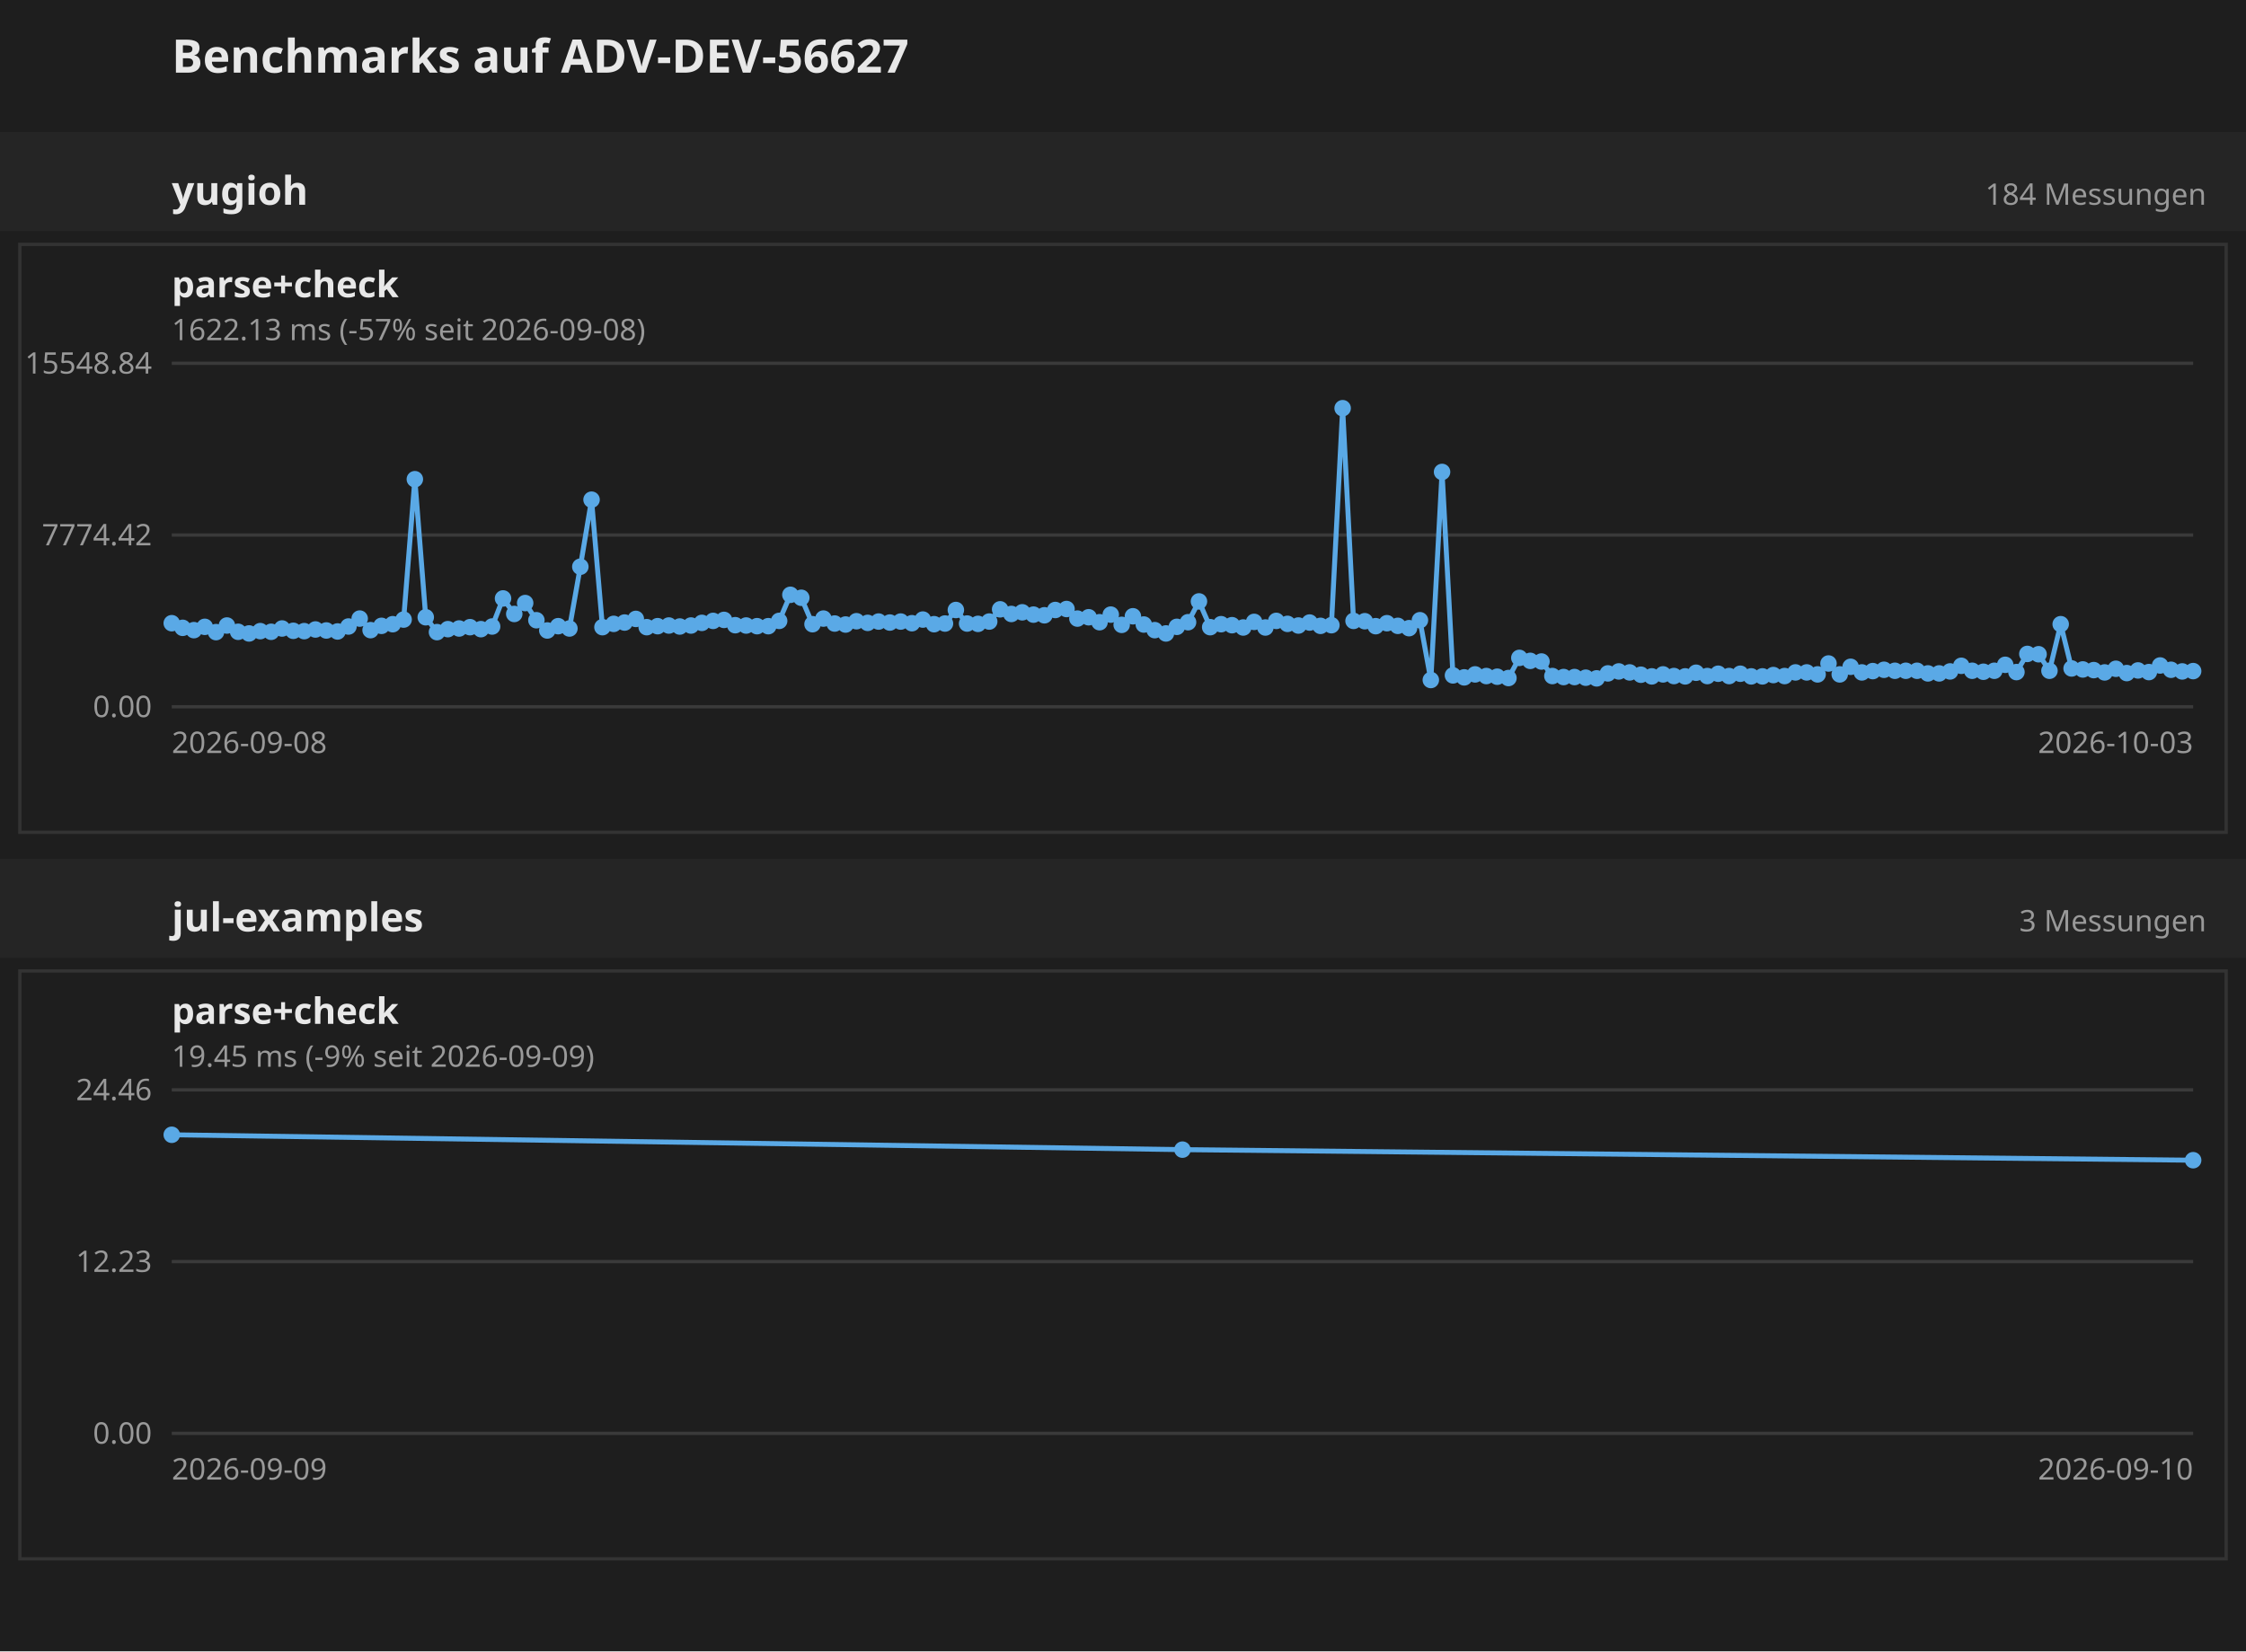
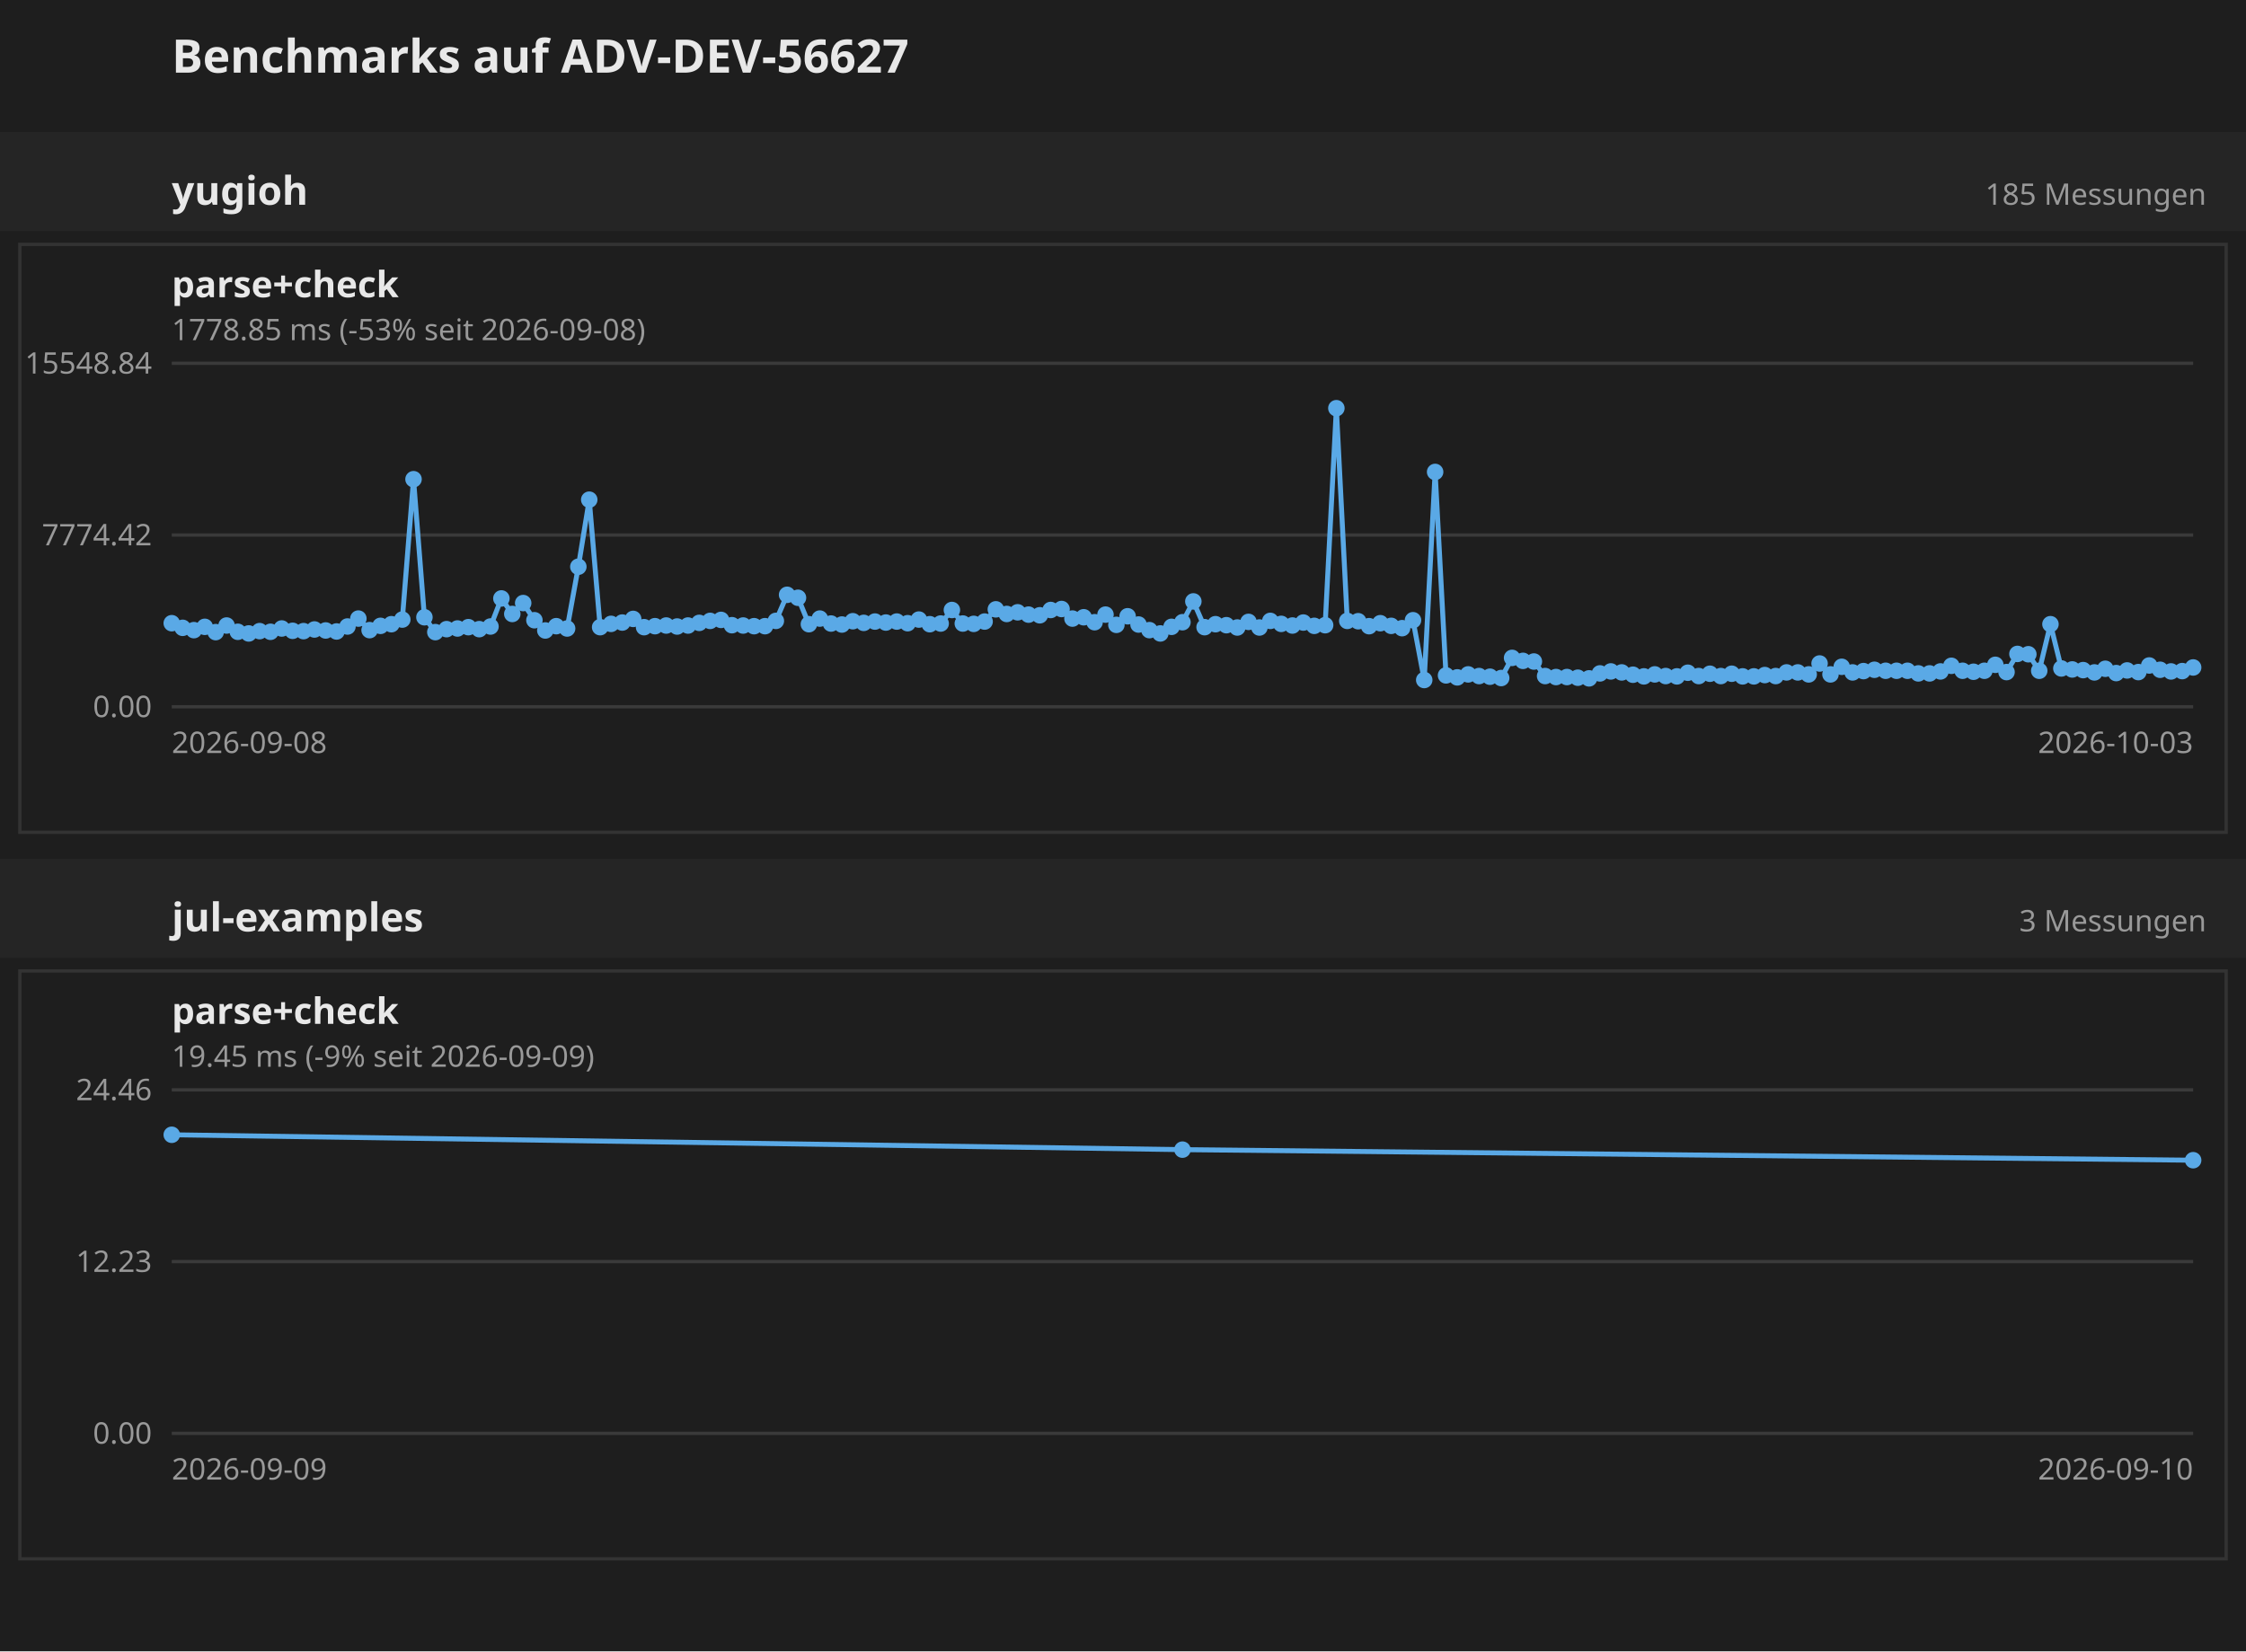
<svg xmlns="http://www.w3.org/2000/svg" width="680" height="500" font-family="sans-serif">
  <rect width="680" height="500" fill="#1e1e1e" />
  <text x="52" y="22" font-size="14" font-weight="bold" fill="#e8e8e8">Benchmarks auf ADV-DEV-56627</text>
  <g transform="translate(0 40)">
    <rect x="0" y="0" width="680" height="30" fill="#252525" />
    <text x="52" y="22" font-size="12" font-weight="bold" fill="#e8e8e8">yugioh</text>
-     <text x="668" y="22" text-anchor="end" font-size="9" fill="#999">184 Messungen</text>
+     <text x="668" y="22" text-anchor="end" font-size="9" fill="#999">185 Messungen</text>
    <g transform="translate(0 30)">
      <g transform="translate(0 0)">
        <rect x="6" y="4" width="668" height="178" fill="none" stroke="#333" />
        <text x="52" y="20" font-size="11" font-weight="bold" fill="#e8e8e8">parse+check</text>
-         <text x="52" y="33" font-size="9" fill="#999">1622.13 ms (-57% seit 2026-09-08)</text>
+         <text x="52" y="33" font-size="9" fill="#999">1778.85 ms (-53% seit 2026-09-08)</text>
        <line x1="52" y1="144.0" x2="664" y2="144.0" stroke="#3a3a3a" />
        <text x="46" y="144.0" text-anchor="end" dominant-baseline="middle" font-size="9" fill="#999">0.00</text>
        <line x1="52" y1="92.0" x2="664" y2="92.0" stroke="#3a3a3a" />
        <text x="46" y="92.0" text-anchor="end" dominant-baseline="middle" font-size="9" fill="#999">7774.42</text>
        <line x1="52" y1="40.0" x2="664" y2="40.0" stroke="#3a3a3a" />
        <text x="46" y="40.0" text-anchor="end" dominant-baseline="middle" font-size="9" fill="#999">15548.84</text>
        <text x="52" y="158" font-size="9" fill="#999">2026-09-08</text>
        <text x="664" y="158" text-anchor="end" font-size="9" fill="#999">2026-10-03</text>
-         <polyline fill="none" stroke="#5aa9e6" stroke-width="1.5" points="52.0,118.7 55.3,120.1 58.7,120.8 62.0,119.8 65.4,121.4 68.7,119.4 72.1,121.3 75.4,121.8 78.8,121.1 82.1,121.3 85.4,120.3 88.8,121.0 92.1,121.1 95.5,120.6 98.8,120.9 102.2,121.2 105.5,119.7 108.9,117.3 112.2,120.8 115.5,119.5 118.9,119.0 122.2,117.6 125.6,75.1 128.9,116.9 132.3,121.4 135.6,120.5 139.0,120.3 142.3,119.9 145.6,120.5 149.0,119.7 152.3,111.2 155.7,115.9 159.0,112.6 162.4,117.8 165.7,120.9 169.0,119.6 172.4,120.3 175.7,101.6 179.1,81.3 182.4,119.9 185.8,118.9 189.1,118.5 192.5,117.4 195.8,119.9 199.1,119.6 202.5,119.4 205.8,119.7 209.2,119.4 212.5,118.6 215.9,118.0 219.2,117.7 222.6,119.3 225.9,119.4 229.2,119.6 232.6,119.6 235.9,118.0 239.3,110.1 242.6,111.0 246.0,119.0 249.3,117.3 252.7,118.8 256.0,119.1 259.3,118.1 262.7,118.6 266.0,118.2 269.4,118.5 272.7,118.2 276.1,118.7 279.4,117.6 282.8,119.0 286.1,118.8 289.4,114.7 292.8,118.8 296.1,118.9 299.5,118.2 302.8,114.5 306.2,115.9 309.5,115.4 312.9,116.1 316.2,116.3 319.5,114.7 322.9,114.4 326.2,117.3 329.6,116.9 332.9,118.4 336.3,116.1 339.6,119.2 343.0,116.6 346.3,119.1 349.6,120.8 353.0,121.8 356.3,119.8 359.7,118.4 363.0,112.1 366.4,119.9 369.7,119.0 373.0,119.3 376.4,120.0 379.7,118.3 383.1,120.0 386.4,118.0 389.8,118.9 393.1,119.4 396.5,118.5 399.8,119.5 403.1,119.3 406.5,53.6 409.8,118.0 413.2,118.1 416.5,119.6 419.9,118.7 423.2,119.5 426.6,120.2 429.9,117.8 433.2,135.9 436.6,72.9 439.9,134.5 443.3,135.1 446.6,134.2 450.0,134.7 453.3,134.9 456.7,135.3 460.0,129.2 463.3,130.1 466.7,130.3 470.0,134.7 473.4,135.0 476.7,135.0 480.1,135.2 483.4,135.4 486.8,133.9 490.1,133.3 493.4,133.6 496.8,134.3 500.1,134.8 503.5,134.2 506.8,134.7 510.2,134.8 513.5,133.7 516.9,134.7 520.2,134.0 523.5,134.7 526.9,134.0 530.2,134.8 533.6,134.8 536.9,134.4 540.3,134.7 543.6,133.6 547.0,133.6 550.3,134.2 553.6,130.9 557.0,134.2 560.3,131.9 563.7,133.6 567.0,133.2 570.4,132.8 573.7,133.1 577.0,133.1 580.4,133.1 583.7,133.9 587.1,133.9 590.4,133.3 593.8,131.6 597.1,133.1 600.5,133.4 603.8,133.1 607.1,131.3 610.5,133.5 613.8,128.0 617.2,128.1 620.5,133.1 623.9,119.0 627.2,132.4 630.6,132.7 633.9,132.9 637.2,133.6 640.6,132.5 643.9,133.8 647.3,133.0 650.6,133.5 654.0,131.5 657.3,132.8 660.7,133.3 664.0,133.2" />
+         <polyline fill="none" stroke="#5aa9e6" stroke-width="1.5" points="52.0,118.7 55.3,120.1 58.7,120.8 62.0,119.8 65.3,121.4 68.6,119.4 72.0,121.3 75.3,121.8 78.6,121.1 81.9,121.3 85.3,120.3 88.6,121.0 91.9,121.1 95.2,120.6 98.6,120.9 101.9,121.2 105.2,119.7 108.5,117.3 111.9,120.8 115.2,119.5 118.5,119.0 121.8,117.6 125.2,75.1 128.5,116.9 131.8,121.4 135.2,120.5 138.5,120.3 141.8,119.9 145.1,120.5 148.5,119.7 151.8,111.2 155.1,115.9 158.4,112.6 161.8,117.8 165.1,120.9 168.4,119.6 171.7,120.3 175.1,101.6 178.4,81.3 181.7,119.9 185.0,118.9 188.4,118.5 191.7,117.4 195.0,119.9 198.3,119.6 201.7,119.4 205.0,119.7 208.3,119.4 211.7,118.6 215.0,118.0 218.3,117.7 221.6,119.3 225.0,119.4 228.3,119.6 231.6,119.6 234.9,118.0 238.3,110.1 241.6,111.0 244.9,119.0 248.2,117.3 251.6,118.8 254.9,119.1 258.2,118.1 261.5,118.6 264.9,118.2 268.2,118.5 271.5,118.2 274.8,118.7 278.2,117.6 281.5,119.0 284.8,118.8 288.2,114.7 291.5,118.8 294.8,118.9 298.1,118.2 301.5,114.5 304.8,115.9 308.1,115.4 311.4,116.1 314.8,116.3 318.1,114.7 321.4,114.4 324.7,117.3 328.1,116.9 331.4,118.4 334.7,116.1 338.0,119.2 341.4,116.6 344.7,119.1 348.0,120.8 351.3,121.8 354.7,119.8 358.0,118.4 361.3,112.1 364.7,119.9 368.0,119.0 371.3,119.3 374.6,120.0 378.0,118.3 381.3,120.0 384.6,118.0 387.9,118.9 391.3,119.4 394.6,118.5 397.9,119.5 401.2,119.3 404.6,53.6 407.9,118.0 411.2,118.1 414.5,119.6 417.9,118.7 421.2,119.5 424.5,120.2 427.8,117.8 431.2,135.9 434.5,72.9 437.8,134.5 441.2,135.1 444.5,134.2 447.8,134.7 451.1,134.9 454.5,135.3 457.8,129.2 461.1,130.1 464.4,130.3 467.8,134.7 471.1,135.0 474.4,135.0 477.7,135.2 481.1,135.4 484.4,133.9 487.7,133.3 491.0,133.6 494.4,134.3 497.7,134.8 501.0,134.2 504.3,134.7 507.7,134.8 511.0,133.7 514.3,134.7 517.7,134.0 521.0,134.7 524.3,134.0 527.6,134.8 531.0,134.8 534.3,134.4 537.6,134.7 540.9,133.6 544.3,133.6 547.6,134.2 550.9,130.9 554.2,134.2 557.6,131.9 560.9,133.6 564.2,133.2 567.5,132.8 570.9,133.1 574.2,133.1 577.5,133.1 580.8,133.9 584.2,133.9 587.5,133.3 590.8,131.6 594.2,133.1 597.5,133.4 600.8,133.1 604.1,131.3 607.5,133.5 610.8,128.0 614.1,128.1 617.4,133.1 620.8,119.0 624.1,132.4 627.4,132.7 630.7,132.9 634.1,133.6 637.4,132.5 640.7,133.8 644.0,133.0 647.4,133.5 650.7,131.5 654.0,132.8 657.3,133.3 660.7,133.2 664.0,132.1" />
        <circle cx="52.0" cy="118.7" r="2.5" fill="#5aa9e6" />
        <circle cx="55.3" cy="120.1" r="2.5" fill="#5aa9e6" />
        <circle cx="58.7" cy="120.8" r="2.5" fill="#5aa9e6" />
        <circle cx="62.0" cy="119.8" r="2.5" fill="#5aa9e6" />
-         <circle cx="65.4" cy="121.4" r="2.5" fill="#5aa9e6" />
-         <circle cx="68.7" cy="119.4" r="2.5" fill="#5aa9e6" />
-         <circle cx="72.1" cy="121.3" r="2.5" fill="#5aa9e6" />
-         <circle cx="75.4" cy="121.8" r="2.5" fill="#5aa9e6" />
-         <circle cx="78.8" cy="121.1" r="2.5" fill="#5aa9e6" />
-         <circle cx="82.1" cy="121.3" r="2.5" fill="#5aa9e6" />
-         <circle cx="85.4" cy="120.3" r="2.5" fill="#5aa9e6" />
-         <circle cx="88.8" cy="121.0" r="2.5" fill="#5aa9e6" />
-         <circle cx="92.1" cy="121.1" r="2.5" fill="#5aa9e6" />
-         <circle cx="95.5" cy="120.6" r="2.5" fill="#5aa9e6" />
-         <circle cx="98.8" cy="120.9" r="2.5" fill="#5aa9e6" />
-         <circle cx="102.2" cy="121.2" r="2.5" fill="#5aa9e6" />
-         <circle cx="105.5" cy="119.7" r="2.5" fill="#5aa9e6" />
-         <circle cx="108.9" cy="117.3" r="2.5" fill="#5aa9e6" />
-         <circle cx="112.2" cy="120.8" r="2.5" fill="#5aa9e6" />
-         <circle cx="115.5" cy="119.5" r="2.5" fill="#5aa9e6" />
-         <circle cx="118.9" cy="119.0" r="2.5" fill="#5aa9e6" />
-         <circle cx="122.2" cy="117.6" r="2.5" fill="#5aa9e6" />
-         <circle cx="125.6" cy="75.1" r="2.5" fill="#5aa9e6" />
-         <circle cx="128.9" cy="116.9" r="2.5" fill="#5aa9e6" />
-         <circle cx="132.3" cy="121.4" r="2.5" fill="#5aa9e6" />
-         <circle cx="135.6" cy="120.5" r="2.5" fill="#5aa9e6" />
-         <circle cx="139.0" cy="120.3" r="2.5" fill="#5aa9e6" />
-         <circle cx="142.3" cy="119.9" r="2.5" fill="#5aa9e6" />
-         <circle cx="145.6" cy="120.5" r="2.5" fill="#5aa9e6" />
-         <circle cx="149.0" cy="119.7" r="2.5" fill="#5aa9e6" />
-         <circle cx="152.3" cy="111.2" r="2.5" fill="#5aa9e6" />
-         <circle cx="155.7" cy="115.9" r="2.5" fill="#5aa9e6" />
-         <circle cx="159.0" cy="112.6" r="2.5" fill="#5aa9e6" />
-         <circle cx="162.4" cy="117.8" r="2.5" fill="#5aa9e6" />
-         <circle cx="165.7" cy="120.9" r="2.5" fill="#5aa9e6" />
-         <circle cx="169.0" cy="119.6" r="2.5" fill="#5aa9e6" />
-         <circle cx="172.4" cy="120.3" r="2.5" fill="#5aa9e6" />
-         <circle cx="175.7" cy="101.6" r="2.5" fill="#5aa9e6" />
-         <circle cx="179.1" cy="81.3" r="2.5" fill="#5aa9e6" />
-         <circle cx="182.4" cy="119.9" r="2.5" fill="#5aa9e6" />
-         <circle cx="185.8" cy="118.9" r="2.5" fill="#5aa9e6" />
-         <circle cx="189.1" cy="118.5" r="2.5" fill="#5aa9e6" />
-         <circle cx="192.5" cy="117.4" r="2.5" fill="#5aa9e6" />
-         <circle cx="195.8" cy="119.9" r="2.5" fill="#5aa9e6" />
-         <circle cx="199.1" cy="119.6" r="2.5" fill="#5aa9e6" />
-         <circle cx="202.5" cy="119.4" r="2.5" fill="#5aa9e6" />
-         <circle cx="205.8" cy="119.7" r="2.5" fill="#5aa9e6" />
-         <circle cx="209.2" cy="119.4" r="2.5" fill="#5aa9e6" />
-         <circle cx="212.5" cy="118.6" r="2.5" fill="#5aa9e6" />
-         <circle cx="215.9" cy="118.0" r="2.5" fill="#5aa9e6" />
-         <circle cx="219.2" cy="117.7" r="2.5" fill="#5aa9e6" />
-         <circle cx="222.6" cy="119.3" r="2.5" fill="#5aa9e6" />
-         <circle cx="225.9" cy="119.4" r="2.5" fill="#5aa9e6" />
-         <circle cx="229.2" cy="119.6" r="2.5" fill="#5aa9e6" />
-         <circle cx="232.6" cy="119.6" r="2.5" fill="#5aa9e6" />
-         <circle cx="235.9" cy="118.0" r="2.5" fill="#5aa9e6" />
-         <circle cx="239.3" cy="110.1" r="2.5" fill="#5aa9e6" />
-         <circle cx="242.6" cy="111.0" r="2.5" fill="#5aa9e6" />
-         <circle cx="246.0" cy="119.0" r="2.5" fill="#5aa9e6" />
-         <circle cx="249.3" cy="117.3" r="2.5" fill="#5aa9e6" />
-         <circle cx="252.7" cy="118.8" r="2.5" fill="#5aa9e6" />
-         <circle cx="256.0" cy="119.1" r="2.5" fill="#5aa9e6" />
-         <circle cx="259.3" cy="118.1" r="2.5" fill="#5aa9e6" />
-         <circle cx="262.7" cy="118.6" r="2.5" fill="#5aa9e6" />
-         <circle cx="266.0" cy="118.2" r="2.5" fill="#5aa9e6" />
-         <circle cx="269.4" cy="118.5" r="2.5" fill="#5aa9e6" />
-         <circle cx="272.7" cy="118.2" r="2.5" fill="#5aa9e6" />
-         <circle cx="276.1" cy="118.7" r="2.5" fill="#5aa9e6" />
-         <circle cx="279.4" cy="117.6" r="2.5" fill="#5aa9e6" />
-         <circle cx="282.8" cy="119.0" r="2.5" fill="#5aa9e6" />
-         <circle cx="286.1" cy="118.8" r="2.5" fill="#5aa9e6" />
-         <circle cx="289.4" cy="114.7" r="2.5" fill="#5aa9e6" />
-         <circle cx="292.8" cy="118.8" r="2.5" fill="#5aa9e6" />
-         <circle cx="296.1" cy="118.9" r="2.5" fill="#5aa9e6" />
-         <circle cx="299.5" cy="118.2" r="2.5" fill="#5aa9e6" />
-         <circle cx="302.8" cy="114.5" r="2.5" fill="#5aa9e6" />
-         <circle cx="306.2" cy="115.9" r="2.5" fill="#5aa9e6" />
-         <circle cx="309.5" cy="115.4" r="2.5" fill="#5aa9e6" />
-         <circle cx="312.9" cy="116.1" r="2.5" fill="#5aa9e6" />
-         <circle cx="316.2" cy="116.3" r="2.5" fill="#5aa9e6" />
-         <circle cx="319.5" cy="114.7" r="2.5" fill="#5aa9e6" />
-         <circle cx="322.9" cy="114.4" r="2.5" fill="#5aa9e6" />
-         <circle cx="326.2" cy="117.3" r="2.5" fill="#5aa9e6" />
-         <circle cx="329.6" cy="116.9" r="2.5" fill="#5aa9e6" />
-         <circle cx="332.9" cy="118.4" r="2.5" fill="#5aa9e6" />
-         <circle cx="336.3" cy="116.1" r="2.5" fill="#5aa9e6" />
-         <circle cx="339.6" cy="119.2" r="2.5" fill="#5aa9e6" />
-         <circle cx="343.0" cy="116.6" r="2.5" fill="#5aa9e6" />
-         <circle cx="346.3" cy="119.1" r="2.5" fill="#5aa9e6" />
-         <circle cx="349.6" cy="120.8" r="2.5" fill="#5aa9e6" />
-         <circle cx="353.0" cy="121.8" r="2.5" fill="#5aa9e6" />
-         <circle cx="356.3" cy="119.8" r="2.5" fill="#5aa9e6" />
-         <circle cx="359.7" cy="118.4" r="2.5" fill="#5aa9e6" />
-         <circle cx="363.0" cy="112.1" r="2.5" fill="#5aa9e6" />
-         <circle cx="366.4" cy="119.9" r="2.5" fill="#5aa9e6" />
-         <circle cx="369.7" cy="119.0" r="2.5" fill="#5aa9e6" />
-         <circle cx="373.0" cy="119.3" r="2.5" fill="#5aa9e6" />
-         <circle cx="376.4" cy="120.0" r="2.5" fill="#5aa9e6" />
-         <circle cx="379.7" cy="118.3" r="2.5" fill="#5aa9e6" />
-         <circle cx="383.1" cy="120.0" r="2.5" fill="#5aa9e6" />
-         <circle cx="386.4" cy="118.0" r="2.5" fill="#5aa9e6" />
-         <circle cx="389.8" cy="118.9" r="2.5" fill="#5aa9e6" />
-         <circle cx="393.1" cy="119.4" r="2.5" fill="#5aa9e6" />
-         <circle cx="396.5" cy="118.5" r="2.5" fill="#5aa9e6" />
-         <circle cx="399.8" cy="119.5" r="2.5" fill="#5aa9e6" />
-         <circle cx="403.1" cy="119.3" r="2.5" fill="#5aa9e6" />
-         <circle cx="406.5" cy="53.6" r="2.5" fill="#5aa9e6" />
-         <circle cx="409.8" cy="118.0" r="2.5" fill="#5aa9e6" />
-         <circle cx="413.2" cy="118.1" r="2.5" fill="#5aa9e6" />
-         <circle cx="416.5" cy="119.6" r="2.5" fill="#5aa9e6" />
-         <circle cx="419.9" cy="118.7" r="2.5" fill="#5aa9e6" />
-         <circle cx="423.2" cy="119.5" r="2.5" fill="#5aa9e6" />
-         <circle cx="426.6" cy="120.2" r="2.5" fill="#5aa9e6" />
-         <circle cx="429.9" cy="117.8" r="2.5" fill="#5aa9e6" />
-         <circle cx="433.2" cy="135.9" r="2.5" fill="#5aa9e6" />
-         <circle cx="436.6" cy="72.9" r="2.5" fill="#5aa9e6" />
-         <circle cx="439.9" cy="134.5" r="2.5" fill="#5aa9e6" />
-         <circle cx="443.3" cy="135.1" r="2.5" fill="#5aa9e6" />
-         <circle cx="446.6" cy="134.2" r="2.5" fill="#5aa9e6" />
-         <circle cx="450.0" cy="134.7" r="2.5" fill="#5aa9e6" />
-         <circle cx="453.3" cy="134.9" r="2.5" fill="#5aa9e6" />
-         <circle cx="456.7" cy="135.3" r="2.5" fill="#5aa9e6" />
-         <circle cx="460.0" cy="129.2" r="2.5" fill="#5aa9e6" />
-         <circle cx="463.3" cy="130.1" r="2.5" fill="#5aa9e6" />
-         <circle cx="466.7" cy="130.3" r="2.5" fill="#5aa9e6" />
-         <circle cx="470.0" cy="134.7" r="2.5" fill="#5aa9e6" />
-         <circle cx="473.4" cy="135.0" r="2.5" fill="#5aa9e6" />
-         <circle cx="476.7" cy="135.0" r="2.5" fill="#5aa9e6" />
-         <circle cx="480.1" cy="135.2" r="2.5" fill="#5aa9e6" />
-         <circle cx="483.4" cy="135.4" r="2.5" fill="#5aa9e6" />
-         <circle cx="486.8" cy="133.9" r="2.5" fill="#5aa9e6" />
-         <circle cx="490.1" cy="133.3" r="2.5" fill="#5aa9e6" />
-         <circle cx="493.4" cy="133.6" r="2.5" fill="#5aa9e6" />
-         <circle cx="496.8" cy="134.3" r="2.5" fill="#5aa9e6" />
-         <circle cx="500.1" cy="134.8" r="2.5" fill="#5aa9e6" />
-         <circle cx="503.5" cy="134.2" r="2.5" fill="#5aa9e6" />
-         <circle cx="506.8" cy="134.7" r="2.5" fill="#5aa9e6" />
-         <circle cx="510.2" cy="134.8" r="2.5" fill="#5aa9e6" />
-         <circle cx="513.5" cy="133.7" r="2.5" fill="#5aa9e6" />
-         <circle cx="516.9" cy="134.7" r="2.5" fill="#5aa9e6" />
-         <circle cx="520.2" cy="134.0" r="2.5" fill="#5aa9e6" />
-         <circle cx="523.5" cy="134.7" r="2.5" fill="#5aa9e6" />
-         <circle cx="526.9" cy="134.0" r="2.5" fill="#5aa9e6" />
-         <circle cx="530.2" cy="134.8" r="2.5" fill="#5aa9e6" />
-         <circle cx="533.6" cy="134.8" r="2.5" fill="#5aa9e6" />
-         <circle cx="536.9" cy="134.4" r="2.5" fill="#5aa9e6" />
-         <circle cx="540.3" cy="134.7" r="2.5" fill="#5aa9e6" />
-         <circle cx="543.6" cy="133.6" r="2.5" fill="#5aa9e6" />
-         <circle cx="547.0" cy="133.6" r="2.5" fill="#5aa9e6" />
-         <circle cx="550.3" cy="134.2" r="2.5" fill="#5aa9e6" />
-         <circle cx="553.6" cy="130.9" r="2.5" fill="#5aa9e6" />
-         <circle cx="557.0" cy="134.2" r="2.5" fill="#5aa9e6" />
-         <circle cx="560.3" cy="131.9" r="2.5" fill="#5aa9e6" />
-         <circle cx="563.7" cy="133.6" r="2.5" fill="#5aa9e6" />
-         <circle cx="567.0" cy="133.2" r="2.5" fill="#5aa9e6" />
-         <circle cx="570.4" cy="132.8" r="2.5" fill="#5aa9e6" />
-         <circle cx="573.7" cy="133.1" r="2.5" fill="#5aa9e6" />
-         <circle cx="577.0" cy="133.1" r="2.5" fill="#5aa9e6" />
-         <circle cx="580.4" cy="133.1" r="2.5" fill="#5aa9e6" />
-         <circle cx="583.7" cy="133.9" r="2.5" fill="#5aa9e6" />
-         <circle cx="587.1" cy="133.9" r="2.5" fill="#5aa9e6" />
-         <circle cx="590.4" cy="133.3" r="2.5" fill="#5aa9e6" />
-         <circle cx="593.8" cy="131.6" r="2.5" fill="#5aa9e6" />
-         <circle cx="597.1" cy="133.1" r="2.5" fill="#5aa9e6" />
-         <circle cx="600.5" cy="133.4" r="2.5" fill="#5aa9e6" />
-         <circle cx="603.8" cy="133.1" r="2.5" fill="#5aa9e6" />
-         <circle cx="607.1" cy="131.3" r="2.5" fill="#5aa9e6" />
-         <circle cx="610.5" cy="133.5" r="2.5" fill="#5aa9e6" />
-         <circle cx="613.8" cy="128.0" r="2.5" fill="#5aa9e6" />
-         <circle cx="617.2" cy="128.1" r="2.5" fill="#5aa9e6" />
-         <circle cx="620.5" cy="133.1" r="2.5" fill="#5aa9e6" />
-         <circle cx="623.9" cy="119.0" r="2.5" fill="#5aa9e6" />
-         <circle cx="627.2" cy="132.4" r="2.5" fill="#5aa9e6" />
-         <circle cx="630.6" cy="132.7" r="2.5" fill="#5aa9e6" />
-         <circle cx="633.9" cy="132.9" r="2.5" fill="#5aa9e6" />
-         <circle cx="637.2" cy="133.6" r="2.5" fill="#5aa9e6" />
-         <circle cx="640.6" cy="132.5" r="2.5" fill="#5aa9e6" />
-         <circle cx="643.9" cy="133.8" r="2.5" fill="#5aa9e6" />
-         <circle cx="647.3" cy="133.0" r="2.5" fill="#5aa9e6" />
-         <circle cx="650.6" cy="133.5" r="2.5" fill="#5aa9e6" />
-         <circle cx="654.0" cy="131.5" r="2.5" fill="#5aa9e6" />
-         <circle cx="657.3" cy="132.8" r="2.5" fill="#5aa9e6" />
-         <circle cx="660.7" cy="133.3" r="2.5" fill="#5aa9e6" />
-         <circle cx="664.0" cy="133.2" r="2.5" fill="#5aa9e6" />
+         <circle cx="65.3" cy="121.4" r="2.5" fill="#5aa9e6" />
+         <circle cx="68.6" cy="119.4" r="2.5" fill="#5aa9e6" />
+         <circle cx="72.0" cy="121.3" r="2.5" fill="#5aa9e6" />
+         <circle cx="75.3" cy="121.8" r="2.5" fill="#5aa9e6" />
+         <circle cx="78.6" cy="121.1" r="2.5" fill="#5aa9e6" />
+         <circle cx="81.9" cy="121.3" r="2.5" fill="#5aa9e6" />
+         <circle cx="85.3" cy="120.3" r="2.5" fill="#5aa9e6" />
+         <circle cx="88.6" cy="121.0" r="2.5" fill="#5aa9e6" />
+         <circle cx="91.9" cy="121.1" r="2.5" fill="#5aa9e6" />
+         <circle cx="95.2" cy="120.6" r="2.5" fill="#5aa9e6" />
+         <circle cx="98.6" cy="120.9" r="2.5" fill="#5aa9e6" />
+         <circle cx="101.9" cy="121.2" r="2.5" fill="#5aa9e6" />
+         <circle cx="105.2" cy="119.7" r="2.5" fill="#5aa9e6" />
+         <circle cx="108.5" cy="117.3" r="2.5" fill="#5aa9e6" />
+         <circle cx="111.9" cy="120.8" r="2.5" fill="#5aa9e6" />
+         <circle cx="115.2" cy="119.5" r="2.5" fill="#5aa9e6" />
+         <circle cx="118.5" cy="119.0" r="2.5" fill="#5aa9e6" />
+         <circle cx="121.8" cy="117.6" r="2.5" fill="#5aa9e6" />
+         <circle cx="125.2" cy="75.1" r="2.5" fill="#5aa9e6" />
+         <circle cx="128.5" cy="116.9" r="2.5" fill="#5aa9e6" />
+         <circle cx="131.8" cy="121.4" r="2.5" fill="#5aa9e6" />
+         <circle cx="135.2" cy="120.5" r="2.5" fill="#5aa9e6" />
+         <circle cx="138.5" cy="120.3" r="2.5" fill="#5aa9e6" />
+         <circle cx="141.8" cy="119.9" r="2.5" fill="#5aa9e6" />
+         <circle cx="145.1" cy="120.5" r="2.5" fill="#5aa9e6" />
+         <circle cx="148.5" cy="119.7" r="2.5" fill="#5aa9e6" />
+         <circle cx="151.8" cy="111.2" r="2.5" fill="#5aa9e6" />
+         <circle cx="155.1" cy="115.9" r="2.5" fill="#5aa9e6" />
+         <circle cx="158.4" cy="112.6" r="2.5" fill="#5aa9e6" />
+         <circle cx="161.8" cy="117.8" r="2.5" fill="#5aa9e6" />
+         <circle cx="165.1" cy="120.9" r="2.5" fill="#5aa9e6" />
+         <circle cx="168.4" cy="119.6" r="2.5" fill="#5aa9e6" />
+         <circle cx="171.7" cy="120.3" r="2.5" fill="#5aa9e6" />
+         <circle cx="175.1" cy="101.6" r="2.5" fill="#5aa9e6" />
+         <circle cx="178.4" cy="81.3" r="2.5" fill="#5aa9e6" />
+         <circle cx="181.7" cy="119.9" r="2.5" fill="#5aa9e6" />
+         <circle cx="185.0" cy="118.9" r="2.5" fill="#5aa9e6" />
+         <circle cx="188.4" cy="118.5" r="2.5" fill="#5aa9e6" />
+         <circle cx="191.7" cy="117.4" r="2.5" fill="#5aa9e6" />
+         <circle cx="195.0" cy="119.9" r="2.5" fill="#5aa9e6" />
+         <circle cx="198.3" cy="119.6" r="2.5" fill="#5aa9e6" />
+         <circle cx="201.7" cy="119.4" r="2.5" fill="#5aa9e6" />
+         <circle cx="205.0" cy="119.7" r="2.5" fill="#5aa9e6" />
+         <circle cx="208.3" cy="119.4" r="2.5" fill="#5aa9e6" />
+         <circle cx="211.7" cy="118.6" r="2.5" fill="#5aa9e6" />
+         <circle cx="215.0" cy="118.0" r="2.5" fill="#5aa9e6" />
+         <circle cx="218.3" cy="117.7" r="2.5" fill="#5aa9e6" />
+         <circle cx="221.6" cy="119.3" r="2.5" fill="#5aa9e6" />
+         <circle cx="225.0" cy="119.4" r="2.5" fill="#5aa9e6" />
+         <circle cx="228.3" cy="119.6" r="2.5" fill="#5aa9e6" />
+         <circle cx="231.6" cy="119.6" r="2.5" fill="#5aa9e6" />
+         <circle cx="234.9" cy="118.0" r="2.5" fill="#5aa9e6" />
+         <circle cx="238.3" cy="110.1" r="2.5" fill="#5aa9e6" />
+         <circle cx="241.6" cy="111.0" r="2.5" fill="#5aa9e6" />
+         <circle cx="244.9" cy="119.0" r="2.5" fill="#5aa9e6" />
+         <circle cx="248.2" cy="117.3" r="2.5" fill="#5aa9e6" />
+         <circle cx="251.6" cy="118.8" r="2.5" fill="#5aa9e6" />
+         <circle cx="254.9" cy="119.1" r="2.5" fill="#5aa9e6" />
+         <circle cx="258.2" cy="118.1" r="2.5" fill="#5aa9e6" />
+         <circle cx="261.5" cy="118.6" r="2.5" fill="#5aa9e6" />
+         <circle cx="264.9" cy="118.2" r="2.5" fill="#5aa9e6" />
+         <circle cx="268.2" cy="118.5" r="2.5" fill="#5aa9e6" />
+         <circle cx="271.5" cy="118.2" r="2.5" fill="#5aa9e6" />
+         <circle cx="274.8" cy="118.7" r="2.5" fill="#5aa9e6" />
+         <circle cx="278.2" cy="117.6" r="2.5" fill="#5aa9e6" />
+         <circle cx="281.5" cy="119.0" r="2.5" fill="#5aa9e6" />
+         <circle cx="284.8" cy="118.8" r="2.5" fill="#5aa9e6" />
+         <circle cx="288.2" cy="114.7" r="2.5" fill="#5aa9e6" />
+         <circle cx="291.5" cy="118.8" r="2.5" fill="#5aa9e6" />
+         <circle cx="294.8" cy="118.9" r="2.5" fill="#5aa9e6" />
+         <circle cx="298.1" cy="118.2" r="2.5" fill="#5aa9e6" />
+         <circle cx="301.5" cy="114.5" r="2.5" fill="#5aa9e6" />
+         <circle cx="304.8" cy="115.9" r="2.5" fill="#5aa9e6" />
+         <circle cx="308.1" cy="115.4" r="2.5" fill="#5aa9e6" />
+         <circle cx="311.4" cy="116.1" r="2.5" fill="#5aa9e6" />
+         <circle cx="314.8" cy="116.3" r="2.5" fill="#5aa9e6" />
+         <circle cx="318.1" cy="114.7" r="2.5" fill="#5aa9e6" />
+         <circle cx="321.4" cy="114.4" r="2.5" fill="#5aa9e6" />
+         <circle cx="324.7" cy="117.3" r="2.5" fill="#5aa9e6" />
+         <circle cx="328.1" cy="116.9" r="2.5" fill="#5aa9e6" />
+         <circle cx="331.4" cy="118.4" r="2.5" fill="#5aa9e6" />
+         <circle cx="334.7" cy="116.1" r="2.5" fill="#5aa9e6" />
+         <circle cx="338.0" cy="119.2" r="2.5" fill="#5aa9e6" />
+         <circle cx="341.4" cy="116.6" r="2.5" fill="#5aa9e6" />
+         <circle cx="344.7" cy="119.1" r="2.5" fill="#5aa9e6" />
+         <circle cx="348.0" cy="120.8" r="2.5" fill="#5aa9e6" />
+         <circle cx="351.3" cy="121.8" r="2.5" fill="#5aa9e6" />
+         <circle cx="354.7" cy="119.8" r="2.5" fill="#5aa9e6" />
+         <circle cx="358.0" cy="118.4" r="2.5" fill="#5aa9e6" />
+         <circle cx="361.3" cy="112.1" r="2.5" fill="#5aa9e6" />
+         <circle cx="364.7" cy="119.9" r="2.5" fill="#5aa9e6" />
+         <circle cx="368.0" cy="119.0" r="2.5" fill="#5aa9e6" />
+         <circle cx="371.3" cy="119.3" r="2.5" fill="#5aa9e6" />
+         <circle cx="374.6" cy="120.0" r="2.5" fill="#5aa9e6" />
+         <circle cx="378.0" cy="118.3" r="2.5" fill="#5aa9e6" />
+         <circle cx="381.3" cy="120.0" r="2.5" fill="#5aa9e6" />
+         <circle cx="384.6" cy="118.0" r="2.5" fill="#5aa9e6" />
+         <circle cx="387.9" cy="118.9" r="2.5" fill="#5aa9e6" />
+         <circle cx="391.3" cy="119.4" r="2.5" fill="#5aa9e6" />
+         <circle cx="394.6" cy="118.5" r="2.5" fill="#5aa9e6" />
+         <circle cx="397.9" cy="119.5" r="2.5" fill="#5aa9e6" />
+         <circle cx="401.2" cy="119.3" r="2.5" fill="#5aa9e6" />
+         <circle cx="404.6" cy="53.6" r="2.5" fill="#5aa9e6" />
+         <circle cx="407.9" cy="118.0" r="2.5" fill="#5aa9e6" />
+         <circle cx="411.2" cy="118.1" r="2.5" fill="#5aa9e6" />
+         <circle cx="414.5" cy="119.6" r="2.5" fill="#5aa9e6" />
+         <circle cx="417.9" cy="118.7" r="2.5" fill="#5aa9e6" />
+         <circle cx="421.2" cy="119.5" r="2.5" fill="#5aa9e6" />
+         <circle cx="424.5" cy="120.2" r="2.5" fill="#5aa9e6" />
+         <circle cx="427.8" cy="117.8" r="2.5" fill="#5aa9e6" />
+         <circle cx="431.2" cy="135.9" r="2.5" fill="#5aa9e6" />
+         <circle cx="434.5" cy="72.9" r="2.5" fill="#5aa9e6" />
+         <circle cx="437.8" cy="134.5" r="2.5" fill="#5aa9e6" />
+         <circle cx="441.2" cy="135.1" r="2.5" fill="#5aa9e6" />
+         <circle cx="444.5" cy="134.2" r="2.5" fill="#5aa9e6" />
+         <circle cx="447.8" cy="134.7" r="2.5" fill="#5aa9e6" />
+         <circle cx="451.1" cy="134.9" r="2.5" fill="#5aa9e6" />
+         <circle cx="454.5" cy="135.3" r="2.5" fill="#5aa9e6" />
+         <circle cx="457.8" cy="129.2" r="2.5" fill="#5aa9e6" />
+         <circle cx="461.1" cy="130.1" r="2.5" fill="#5aa9e6" />
+         <circle cx="464.4" cy="130.3" r="2.5" fill="#5aa9e6" />
+         <circle cx="467.8" cy="134.7" r="2.5" fill="#5aa9e6" />
+         <circle cx="471.1" cy="135.0" r="2.5" fill="#5aa9e6" />
+         <circle cx="474.4" cy="135.0" r="2.5" fill="#5aa9e6" />
+         <circle cx="477.7" cy="135.2" r="2.5" fill="#5aa9e6" />
+         <circle cx="481.1" cy="135.4" r="2.5" fill="#5aa9e6" />
+         <circle cx="484.4" cy="133.9" r="2.5" fill="#5aa9e6" />
+         <circle cx="487.7" cy="133.3" r="2.5" fill="#5aa9e6" />
+         <circle cx="491.0" cy="133.6" r="2.5" fill="#5aa9e6" />
+         <circle cx="494.4" cy="134.3" r="2.5" fill="#5aa9e6" />
+         <circle cx="497.7" cy="134.8" r="2.5" fill="#5aa9e6" />
+         <circle cx="501.0" cy="134.2" r="2.5" fill="#5aa9e6" />
+         <circle cx="504.3" cy="134.7" r="2.5" fill="#5aa9e6" />
+         <circle cx="507.7" cy="134.8" r="2.5" fill="#5aa9e6" />
+         <circle cx="511.0" cy="133.7" r="2.5" fill="#5aa9e6" />
+         <circle cx="514.3" cy="134.7" r="2.5" fill="#5aa9e6" />
+         <circle cx="517.7" cy="134.0" r="2.5" fill="#5aa9e6" />
+         <circle cx="521.0" cy="134.7" r="2.5" fill="#5aa9e6" />
+         <circle cx="524.3" cy="134.0" r="2.5" fill="#5aa9e6" />
+         <circle cx="527.6" cy="134.8" r="2.5" fill="#5aa9e6" />
+         <circle cx="531.0" cy="134.8" r="2.5" fill="#5aa9e6" />
+         <circle cx="534.3" cy="134.4" r="2.5" fill="#5aa9e6" />
+         <circle cx="537.6" cy="134.7" r="2.5" fill="#5aa9e6" />
+         <circle cx="540.9" cy="133.6" r="2.5" fill="#5aa9e6" />
+         <circle cx="544.3" cy="133.6" r="2.5" fill="#5aa9e6" />
+         <circle cx="547.6" cy="134.2" r="2.5" fill="#5aa9e6" />
+         <circle cx="550.9" cy="130.9" r="2.5" fill="#5aa9e6" />
+         <circle cx="554.2" cy="134.2" r="2.5" fill="#5aa9e6" />
+         <circle cx="557.6" cy="131.9" r="2.5" fill="#5aa9e6" />
+         <circle cx="560.9" cy="133.6" r="2.5" fill="#5aa9e6" />
+         <circle cx="564.2" cy="133.2" r="2.5" fill="#5aa9e6" />
+         <circle cx="567.5" cy="132.8" r="2.5" fill="#5aa9e6" />
+         <circle cx="570.9" cy="133.1" r="2.5" fill="#5aa9e6" />
+         <circle cx="574.2" cy="133.1" r="2.5" fill="#5aa9e6" />
+         <circle cx="577.5" cy="133.1" r="2.5" fill="#5aa9e6" />
+         <circle cx="580.8" cy="133.9" r="2.5" fill="#5aa9e6" />
+         <circle cx="584.2" cy="133.9" r="2.5" fill="#5aa9e6" />
+         <circle cx="587.5" cy="133.3" r="2.5" fill="#5aa9e6" />
+         <circle cx="590.8" cy="131.6" r="2.5" fill="#5aa9e6" />
+         <circle cx="594.2" cy="133.1" r="2.5" fill="#5aa9e6" />
+         <circle cx="597.5" cy="133.4" r="2.5" fill="#5aa9e6" />
+         <circle cx="600.8" cy="133.1" r="2.5" fill="#5aa9e6" />
+         <circle cx="604.1" cy="131.3" r="2.5" fill="#5aa9e6" />
+         <circle cx="607.5" cy="133.5" r="2.5" fill="#5aa9e6" />
+         <circle cx="610.8" cy="128.0" r="2.5" fill="#5aa9e6" />
+         <circle cx="614.1" cy="128.1" r="2.5" fill="#5aa9e6" />
+         <circle cx="617.4" cy="133.1" r="2.5" fill="#5aa9e6" />
+         <circle cx="620.8" cy="119.0" r="2.5" fill="#5aa9e6" />
+         <circle cx="624.1" cy="132.4" r="2.5" fill="#5aa9e6" />
+         <circle cx="627.4" cy="132.7" r="2.5" fill="#5aa9e6" />
+         <circle cx="630.7" cy="132.9" r="2.5" fill="#5aa9e6" />
+         <circle cx="634.1" cy="133.6" r="2.5" fill="#5aa9e6" />
+         <circle cx="637.4" cy="132.5" r="2.5" fill="#5aa9e6" />
+         <circle cx="640.7" cy="133.8" r="2.5" fill="#5aa9e6" />
+         <circle cx="644.0" cy="133.0" r="2.5" fill="#5aa9e6" />
+         <circle cx="647.4" cy="133.5" r="2.5" fill="#5aa9e6" />
+         <circle cx="650.7" cy="131.5" r="2.5" fill="#5aa9e6" />
+         <circle cx="654.0" cy="132.8" r="2.5" fill="#5aa9e6" />
+         <circle cx="657.3" cy="133.3" r="2.5" fill="#5aa9e6" />
+         <circle cx="660.7" cy="133.2" r="2.5" fill="#5aa9e6" />
+         <circle cx="664.0" cy="132.1" r="2.5" fill="#5aa9e6" />
      </g>
    </g>
  </g>
  <g transform="translate(0 260)">
    <rect x="0" y="0" width="680" height="30" fill="#252525" />
    <text x="52" y="22" font-size="12" font-weight="bold" fill="#e8e8e8">jul-examples</text>
    <text x="668" y="22" text-anchor="end" font-size="9" fill="#999">3 Messungen</text>
    <g transform="translate(0 30)">
      <g transform="translate(0 0)">
        <rect x="6" y="4" width="668" height="178" fill="none" stroke="#333" />
        <text x="52" y="20" font-size="11" font-weight="bold" fill="#e8e8e8">parse+check</text>
        <text x="52" y="33" font-size="9" fill="#999">19.45 ms (-9% seit 2026-09-09)</text>
        <line x1="52" y1="144.0" x2="664" y2="144.0" stroke="#3a3a3a" />
        <text x="46" y="144.0" text-anchor="end" dominant-baseline="middle" font-size="9" fill="#999">0.00</text>
        <line x1="52" y1="92.0" x2="664" y2="92.0" stroke="#3a3a3a" />
        <text x="46" y="92.0" text-anchor="end" dominant-baseline="middle" font-size="9" fill="#999">12.23</text>
        <line x1="52" y1="40.0" x2="664" y2="40.0" stroke="#3a3a3a" />
        <text x="46" y="40.0" text-anchor="end" dominant-baseline="middle" font-size="9" fill="#999">24.46</text>
        <text x="52" y="158" font-size="9" fill="#999">2026-09-09</text>
        <text x="664" y="158" text-anchor="end" font-size="9" fill="#999">2026-09-10</text>
        <polyline fill="none" stroke="#5aa9e6" stroke-width="1.5" points="52.0,53.6 358.0,58.1 664.0,61.3" />
        <circle cx="52.0" cy="53.6" r="2.5" fill="#5aa9e6" />
        <circle cx="358.0" cy="58.1" r="2.5" fill="#5aa9e6" />
        <circle cx="664.0" cy="61.3" r="2.5" fill="#5aa9e6" />
      </g>
    </g>
  </g>
</svg>
